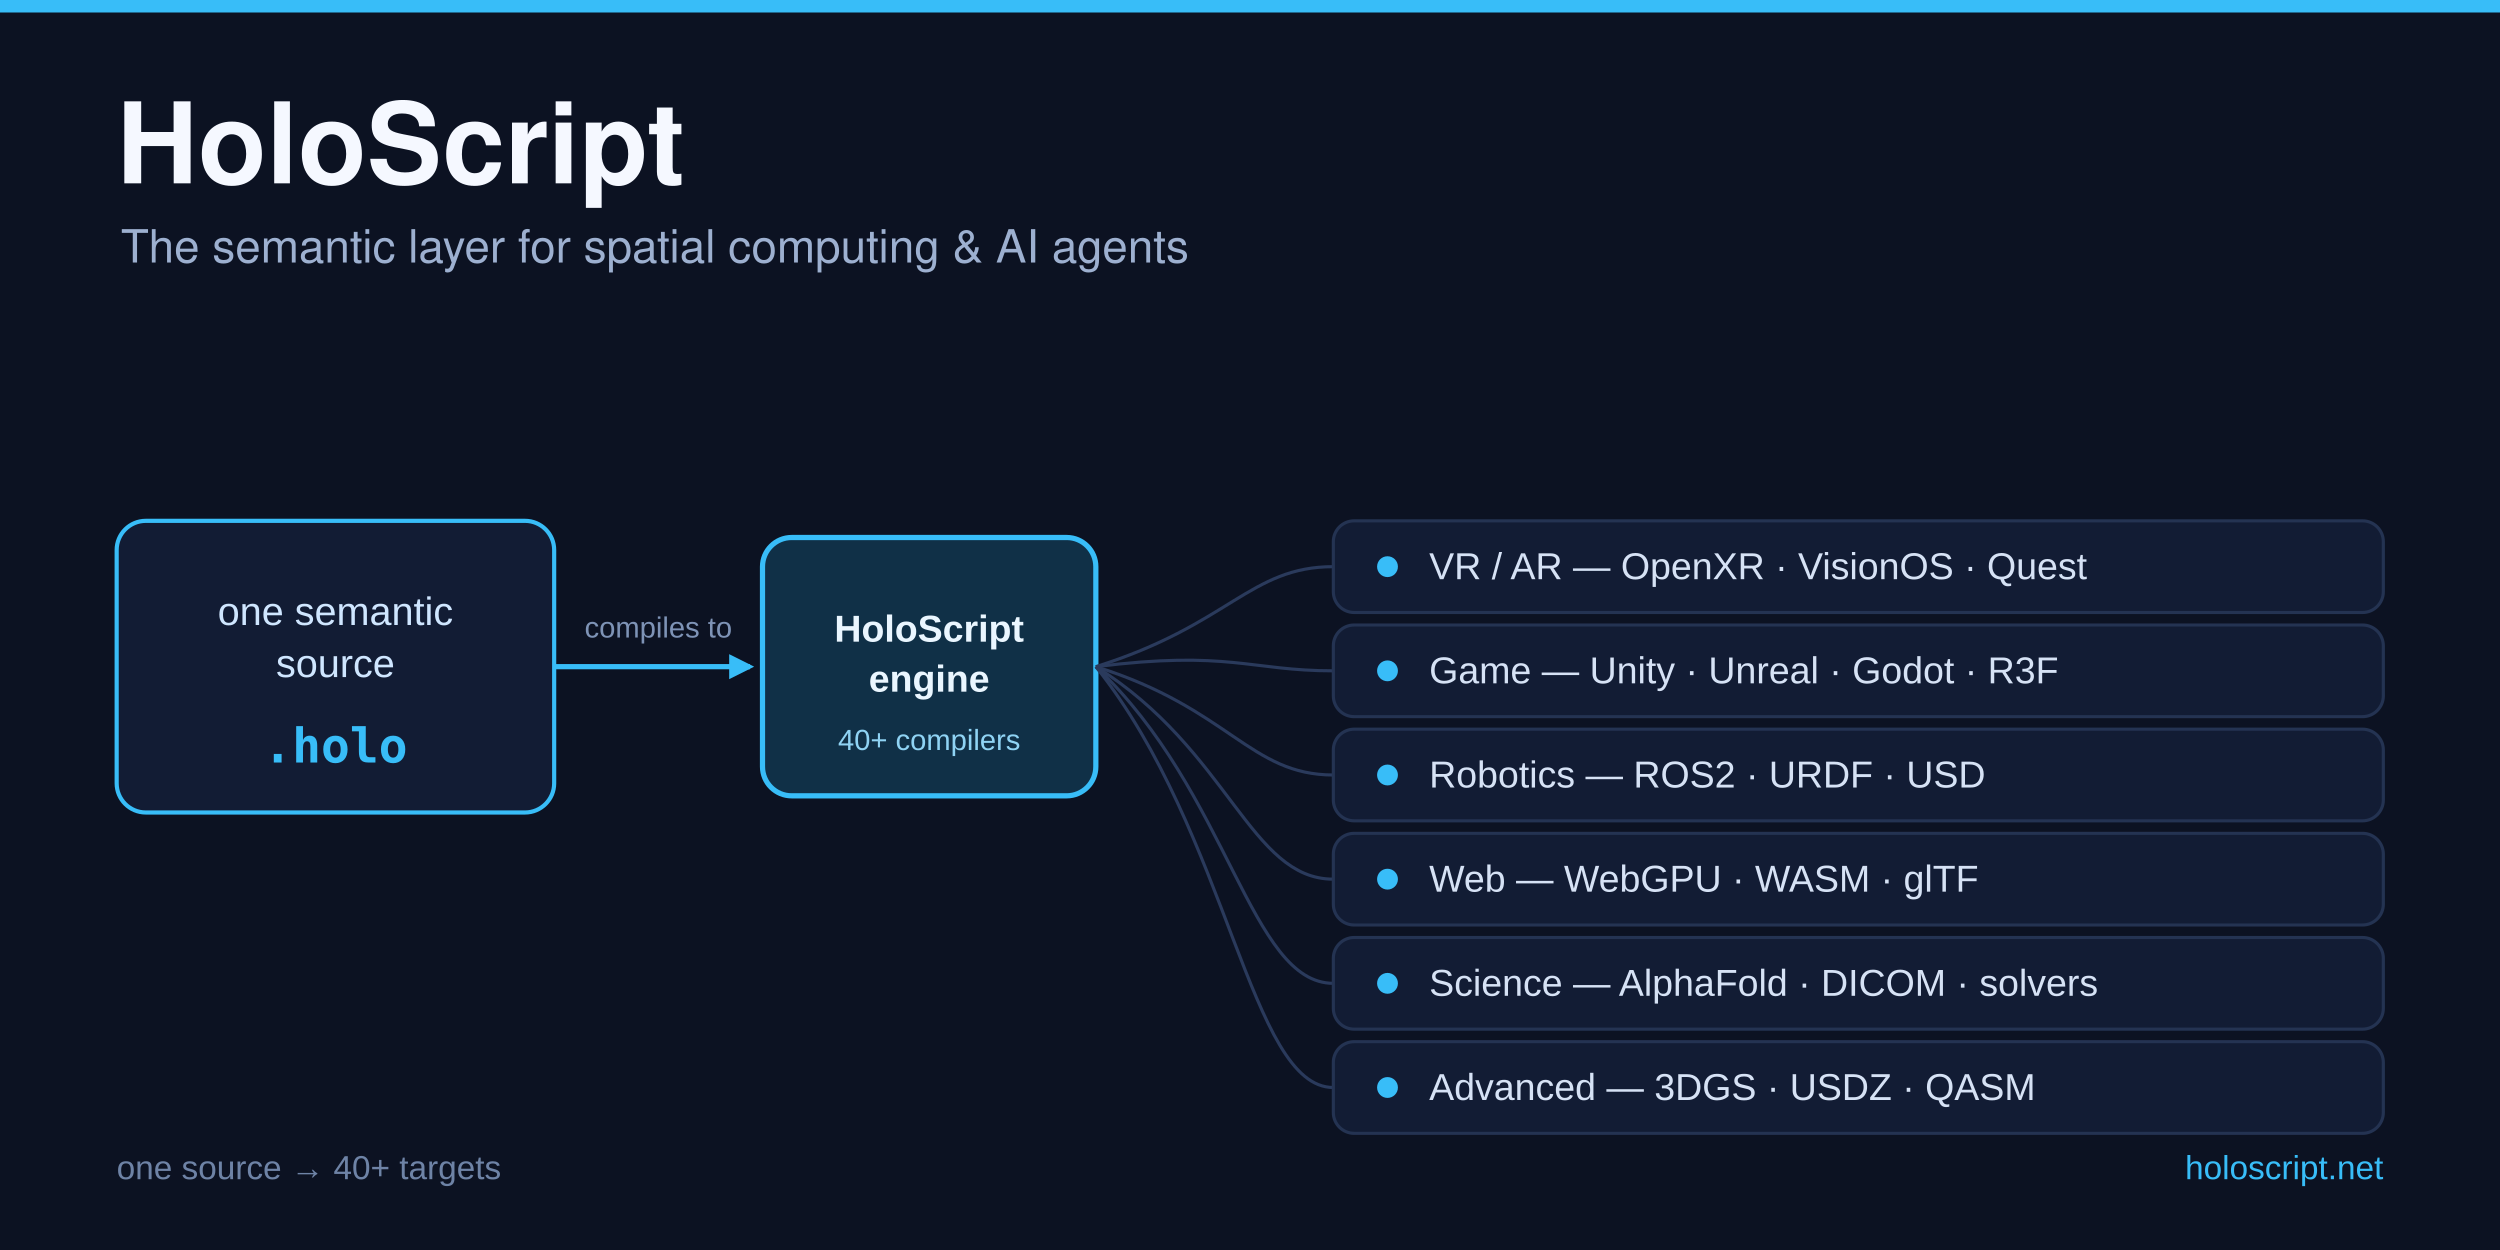
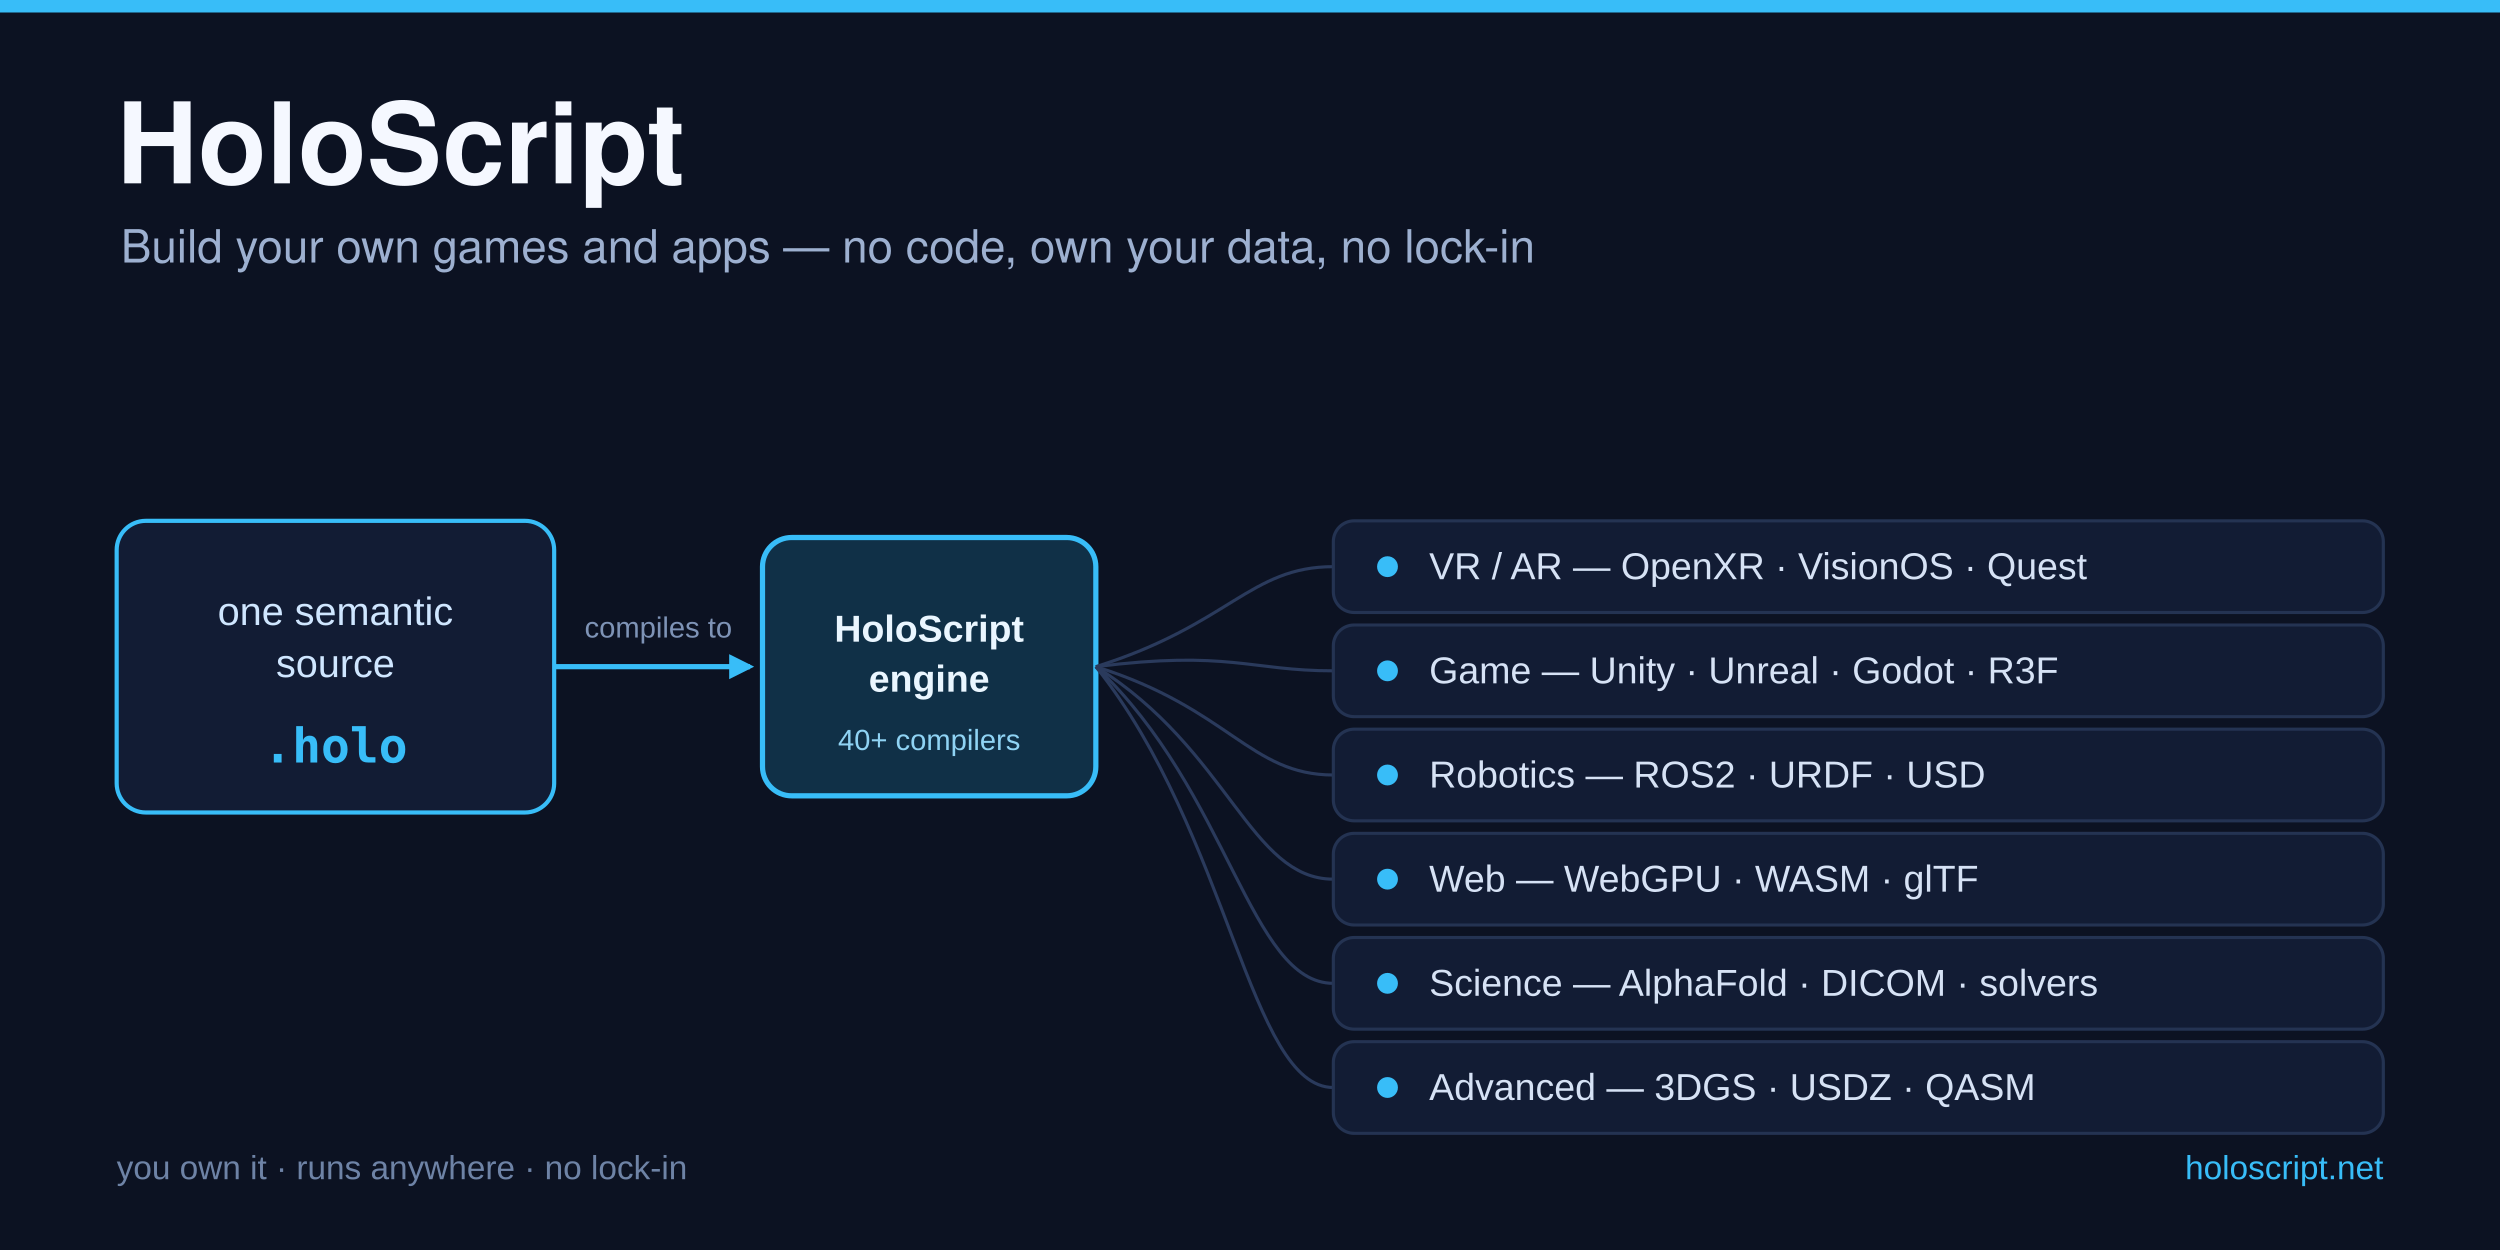
<svg xmlns="http://www.w3.org/2000/svg" viewBox="0 0 1200 600" role="img" aria-labelledby="ht hd">
  <rect width="1200" height="600" fill="#0C1222" />
  <rect x="0" y="0" width="1200" height="6" fill="#38BDF8" />
  <text x="56" y="88" font-family="Segoe UI, Helvetica, Arial, sans-serif" font-size="54" font-weight="700" fill="#F5F8FF">HoloScript</text>
-   <text x="58" y="126" font-family="Segoe UI, Helvetica, Arial, sans-serif" font-size="22" fill="#9DB0D0">The semantic layer for spatial computing &amp; AI agents</text>
+   <text x="58" y="126" font-family="Segoe UI, Helvetica, Arial, sans-serif" font-size="22" fill="#9DB0D0">Build your own games and apps — no code, own your data, no lock-in</text>
  <rect x="56" y="250" width="210" height="140" rx="14" fill="#121C34" stroke="#38BDF8" stroke-width="2" />
  <text x="161" y="300" text-anchor="middle" font-family="Segoe UI, Arial, sans-serif" font-size="19" fill="#CFE6FF">one semantic</text>
  <text x="161" y="325" text-anchor="middle" font-family="Segoe UI, Arial, sans-serif" font-size="19" fill="#CFE6FF">source</text>
  <text x="161" y="366" text-anchor="middle" font-family="Consolas, monospace" font-size="23" font-weight="700" fill="#38BDF8">.holo</text>
  <text x="316" y="306" text-anchor="middle" font-family="Segoe UI, Arial, sans-serif" font-size="14" fill="#7E93B6">compiles to</text>
  <line x1="266" y1="320" x2="360" y2="320" stroke="#38BDF8" stroke-width="2.5" />
  <polygon points="362,320 350,314 350,326" fill="#38BDF8" />
  <rect x="366" y="258" width="160" height="124" rx="14" fill="#103047" stroke="#38BDF8" stroke-width="2.5" />
  <text x="446" y="308" text-anchor="middle" font-family="Segoe UI, Arial, sans-serif" font-size="18" font-weight="700" fill="#EAF6FF">HoloScript</text>
  <text x="446" y="332" text-anchor="middle" font-family="Segoe UI, Arial, sans-serif" font-size="18" font-weight="700" fill="#EAF6FF">engine</text>
  <text x="446" y="360" text-anchor="middle" font-family="Segoe UI, Arial, sans-serif" font-size="14" fill="#8FD3F4">40+ compilers</text>
  <g stroke="#2A3A5C" stroke-width="1.5" fill="none">
    <path d="M526 320 C 590 300, 600 272, 640 272" />
    <path d="M526 320 C 590 312, 600 322, 640 322" />
    <path d="M526 320 C 590 340, 600 372, 640 372" />
    <path d="M526 320 C 590 360, 600 422, 640 422" />
    <path d="M526 320 C 590 380, 600 472, 640 472" />
    <path d="M526 320 C 590 400, 600 522, 640 522" />
  </g>
  <g font-family="Segoe UI, Arial, sans-serif" font-size="18" fill="#D6E2F5">
    <rect x="640" y="250" width="504" height="44" rx="10" fill="#121C34" stroke="#243352" stroke-width="1.5" />
    <circle cx="666" cy="272" r="5" fill="#38BDF8" />
    <text x="686" y="278">VR / AR — OpenXR · VisionOS · Quest</text>
    <rect x="640" y="300" width="504" height="44" rx="10" fill="#121C34" stroke="#243352" stroke-width="1.5" />
    <circle cx="666" cy="322" r="5" fill="#38BDF8" />
    <text x="686" y="328">Game — Unity · Unreal · Godot · R3F</text>
    <rect x="640" y="350" width="504" height="44" rx="10" fill="#121C34" stroke="#243352" stroke-width="1.5" />
    <circle cx="666" cy="372" r="5" fill="#38BDF8" />
    <text x="686" y="378">Robotics — ROS2 · URDF · USD</text>
    <rect x="640" y="400" width="504" height="44" rx="10" fill="#121C34" stroke="#243352" stroke-width="1.5" />
    <circle cx="666" cy="422" r="5" fill="#38BDF8" />
    <text x="686" y="428">Web — WebGPU · WASM · glTF</text>
    <rect x="640" y="450" width="504" height="44" rx="10" fill="#121C34" stroke="#243352" stroke-width="1.5" />
    <circle cx="666" cy="472" r="5" fill="#38BDF8" />
    <text x="686" y="478">Science — AlphaFold · DICOM · solvers</text>
    <rect x="640" y="500" width="504" height="44" rx="10" fill="#121C34" stroke="#243352" stroke-width="1.5" />
    <circle cx="666" cy="522" r="5" fill="#38BDF8" />
    <text x="686" y="528">Advanced — 3DGS · USDZ · QASM</text>
  </g>
-   <text x="56" y="566" font-family="Segoe UI, Arial, sans-serif" font-size="16" fill="#6E83A6">one source → 40+ targets</text>
+   <text x="56" y="566" font-family="Segoe UI, Arial, sans-serif" font-size="16" fill="#6E83A6">you own it · runs anywhere · no lock-in</text>
  <text x="1144" y="566" text-anchor="end" font-family="Segoe UI, Arial, sans-serif" font-size="16" fill="#38BDF8">holoscript.net</text>
</svg>
